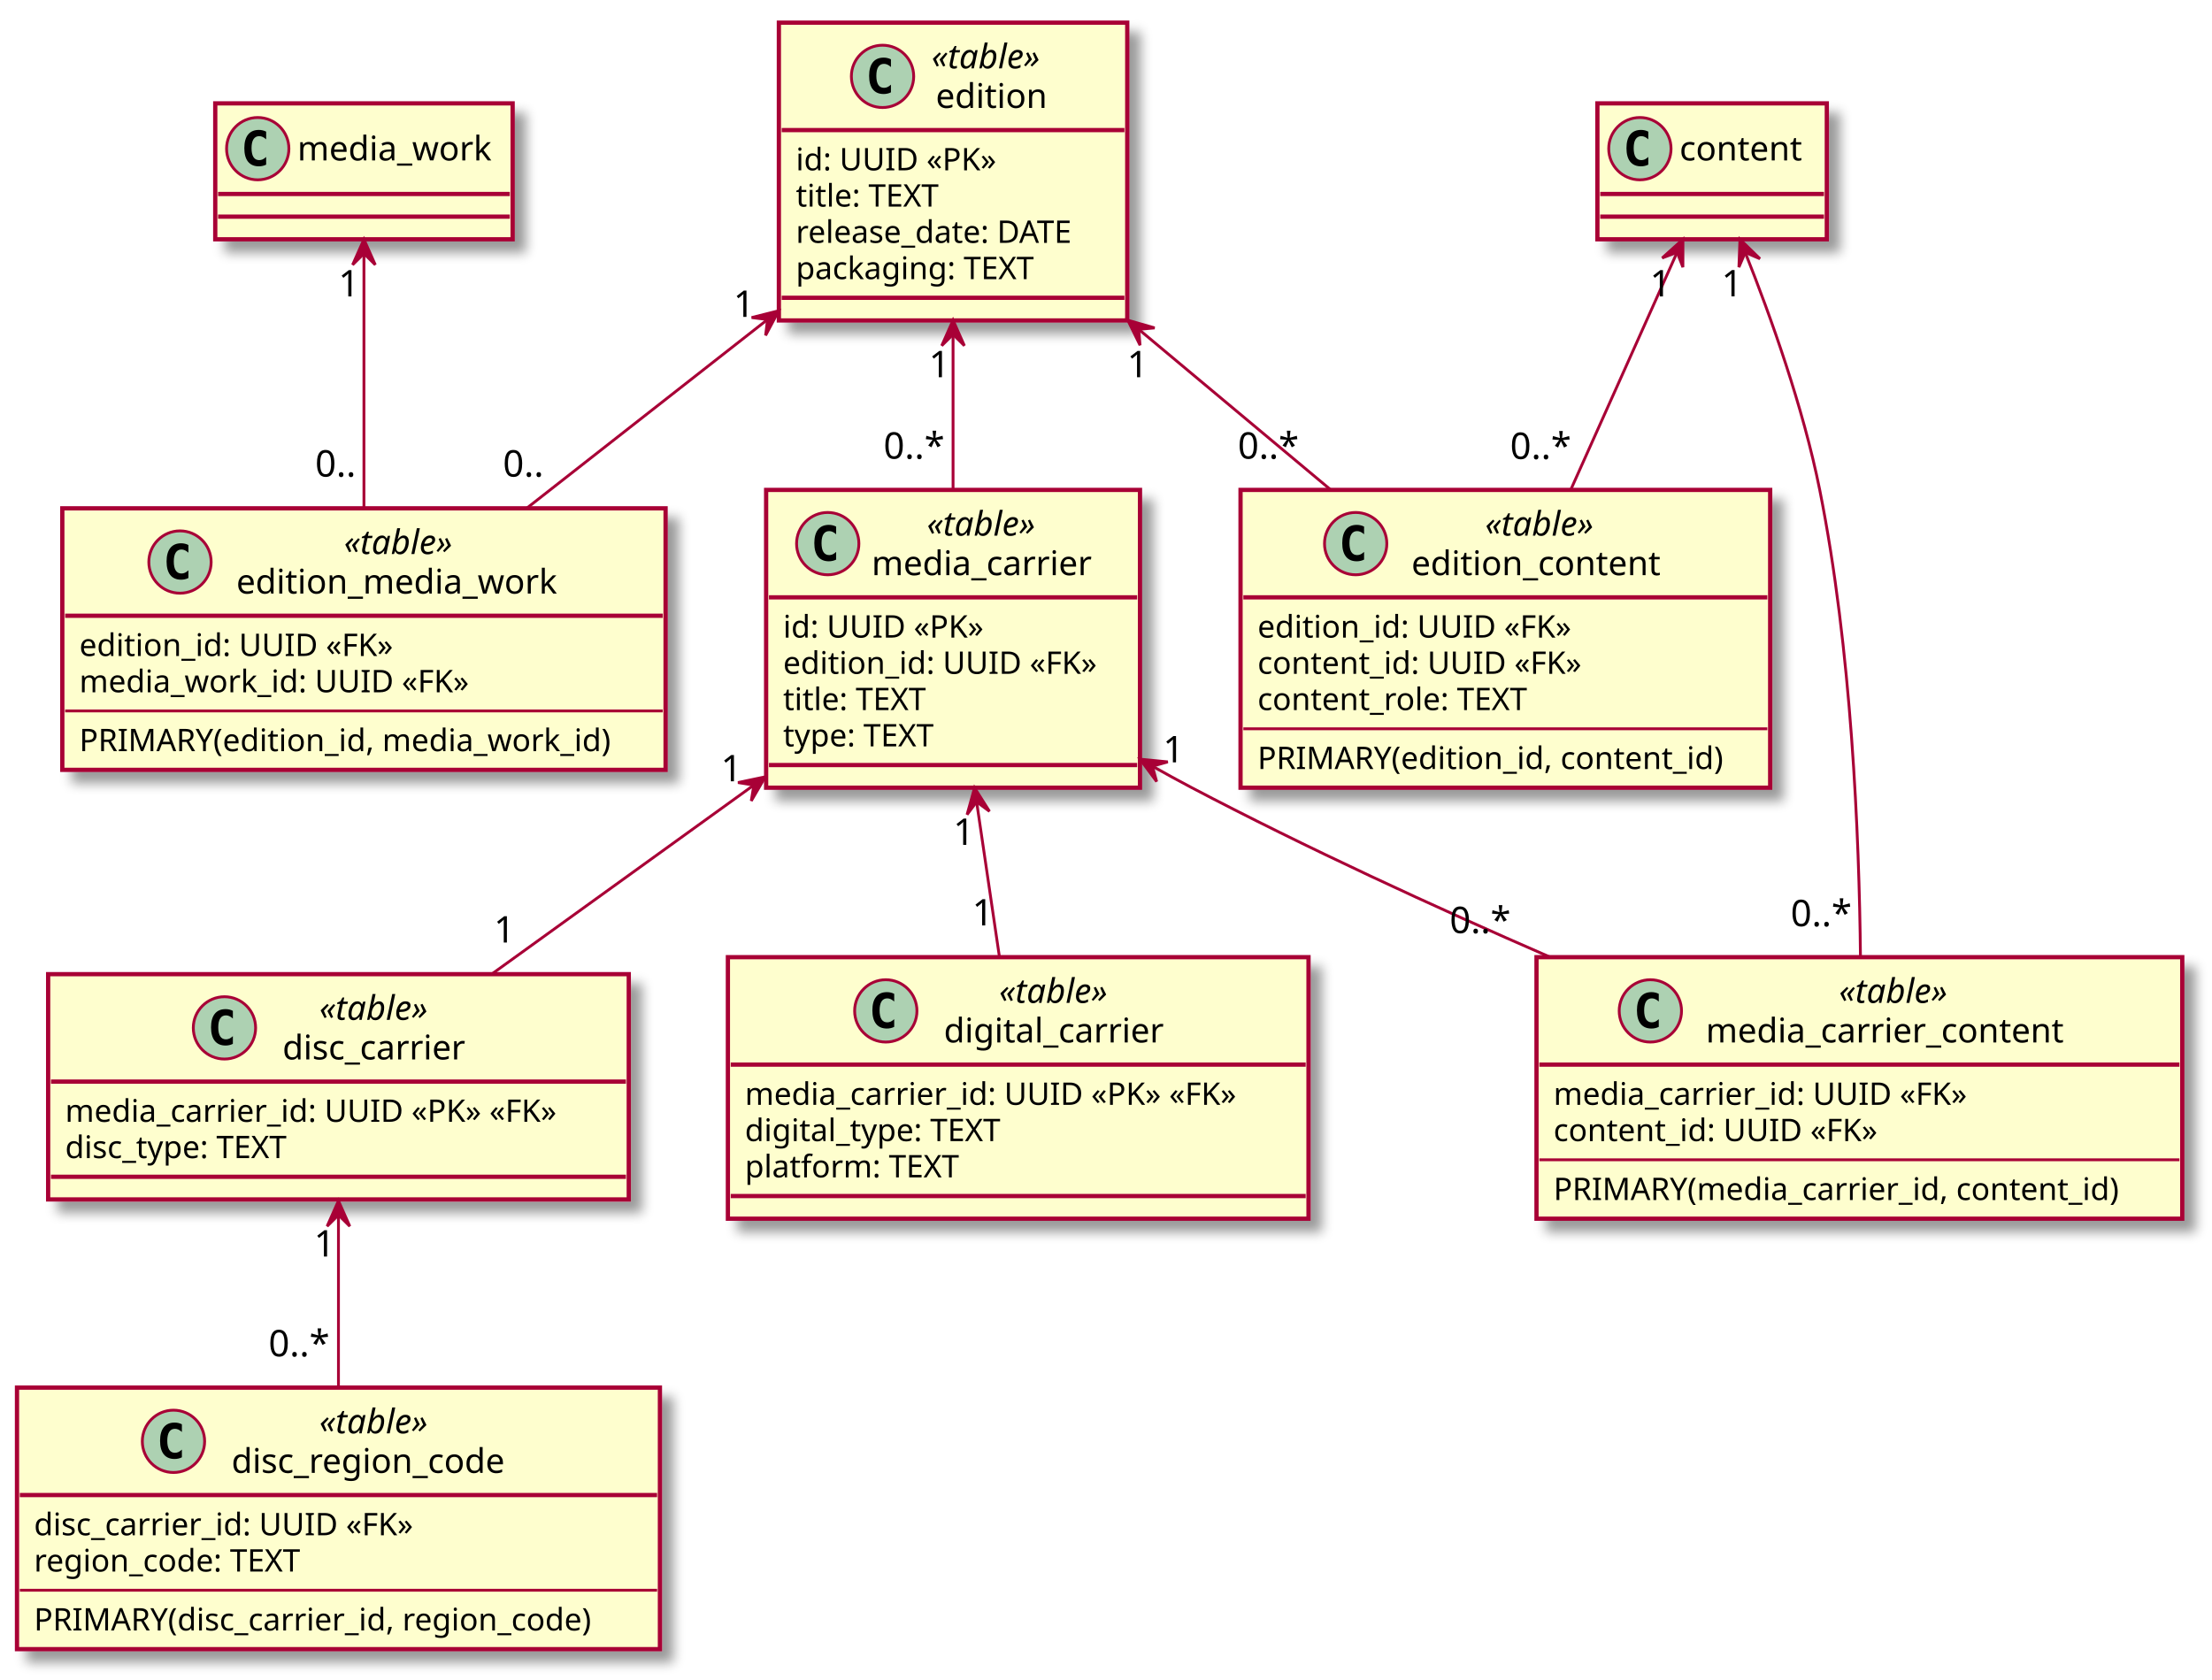
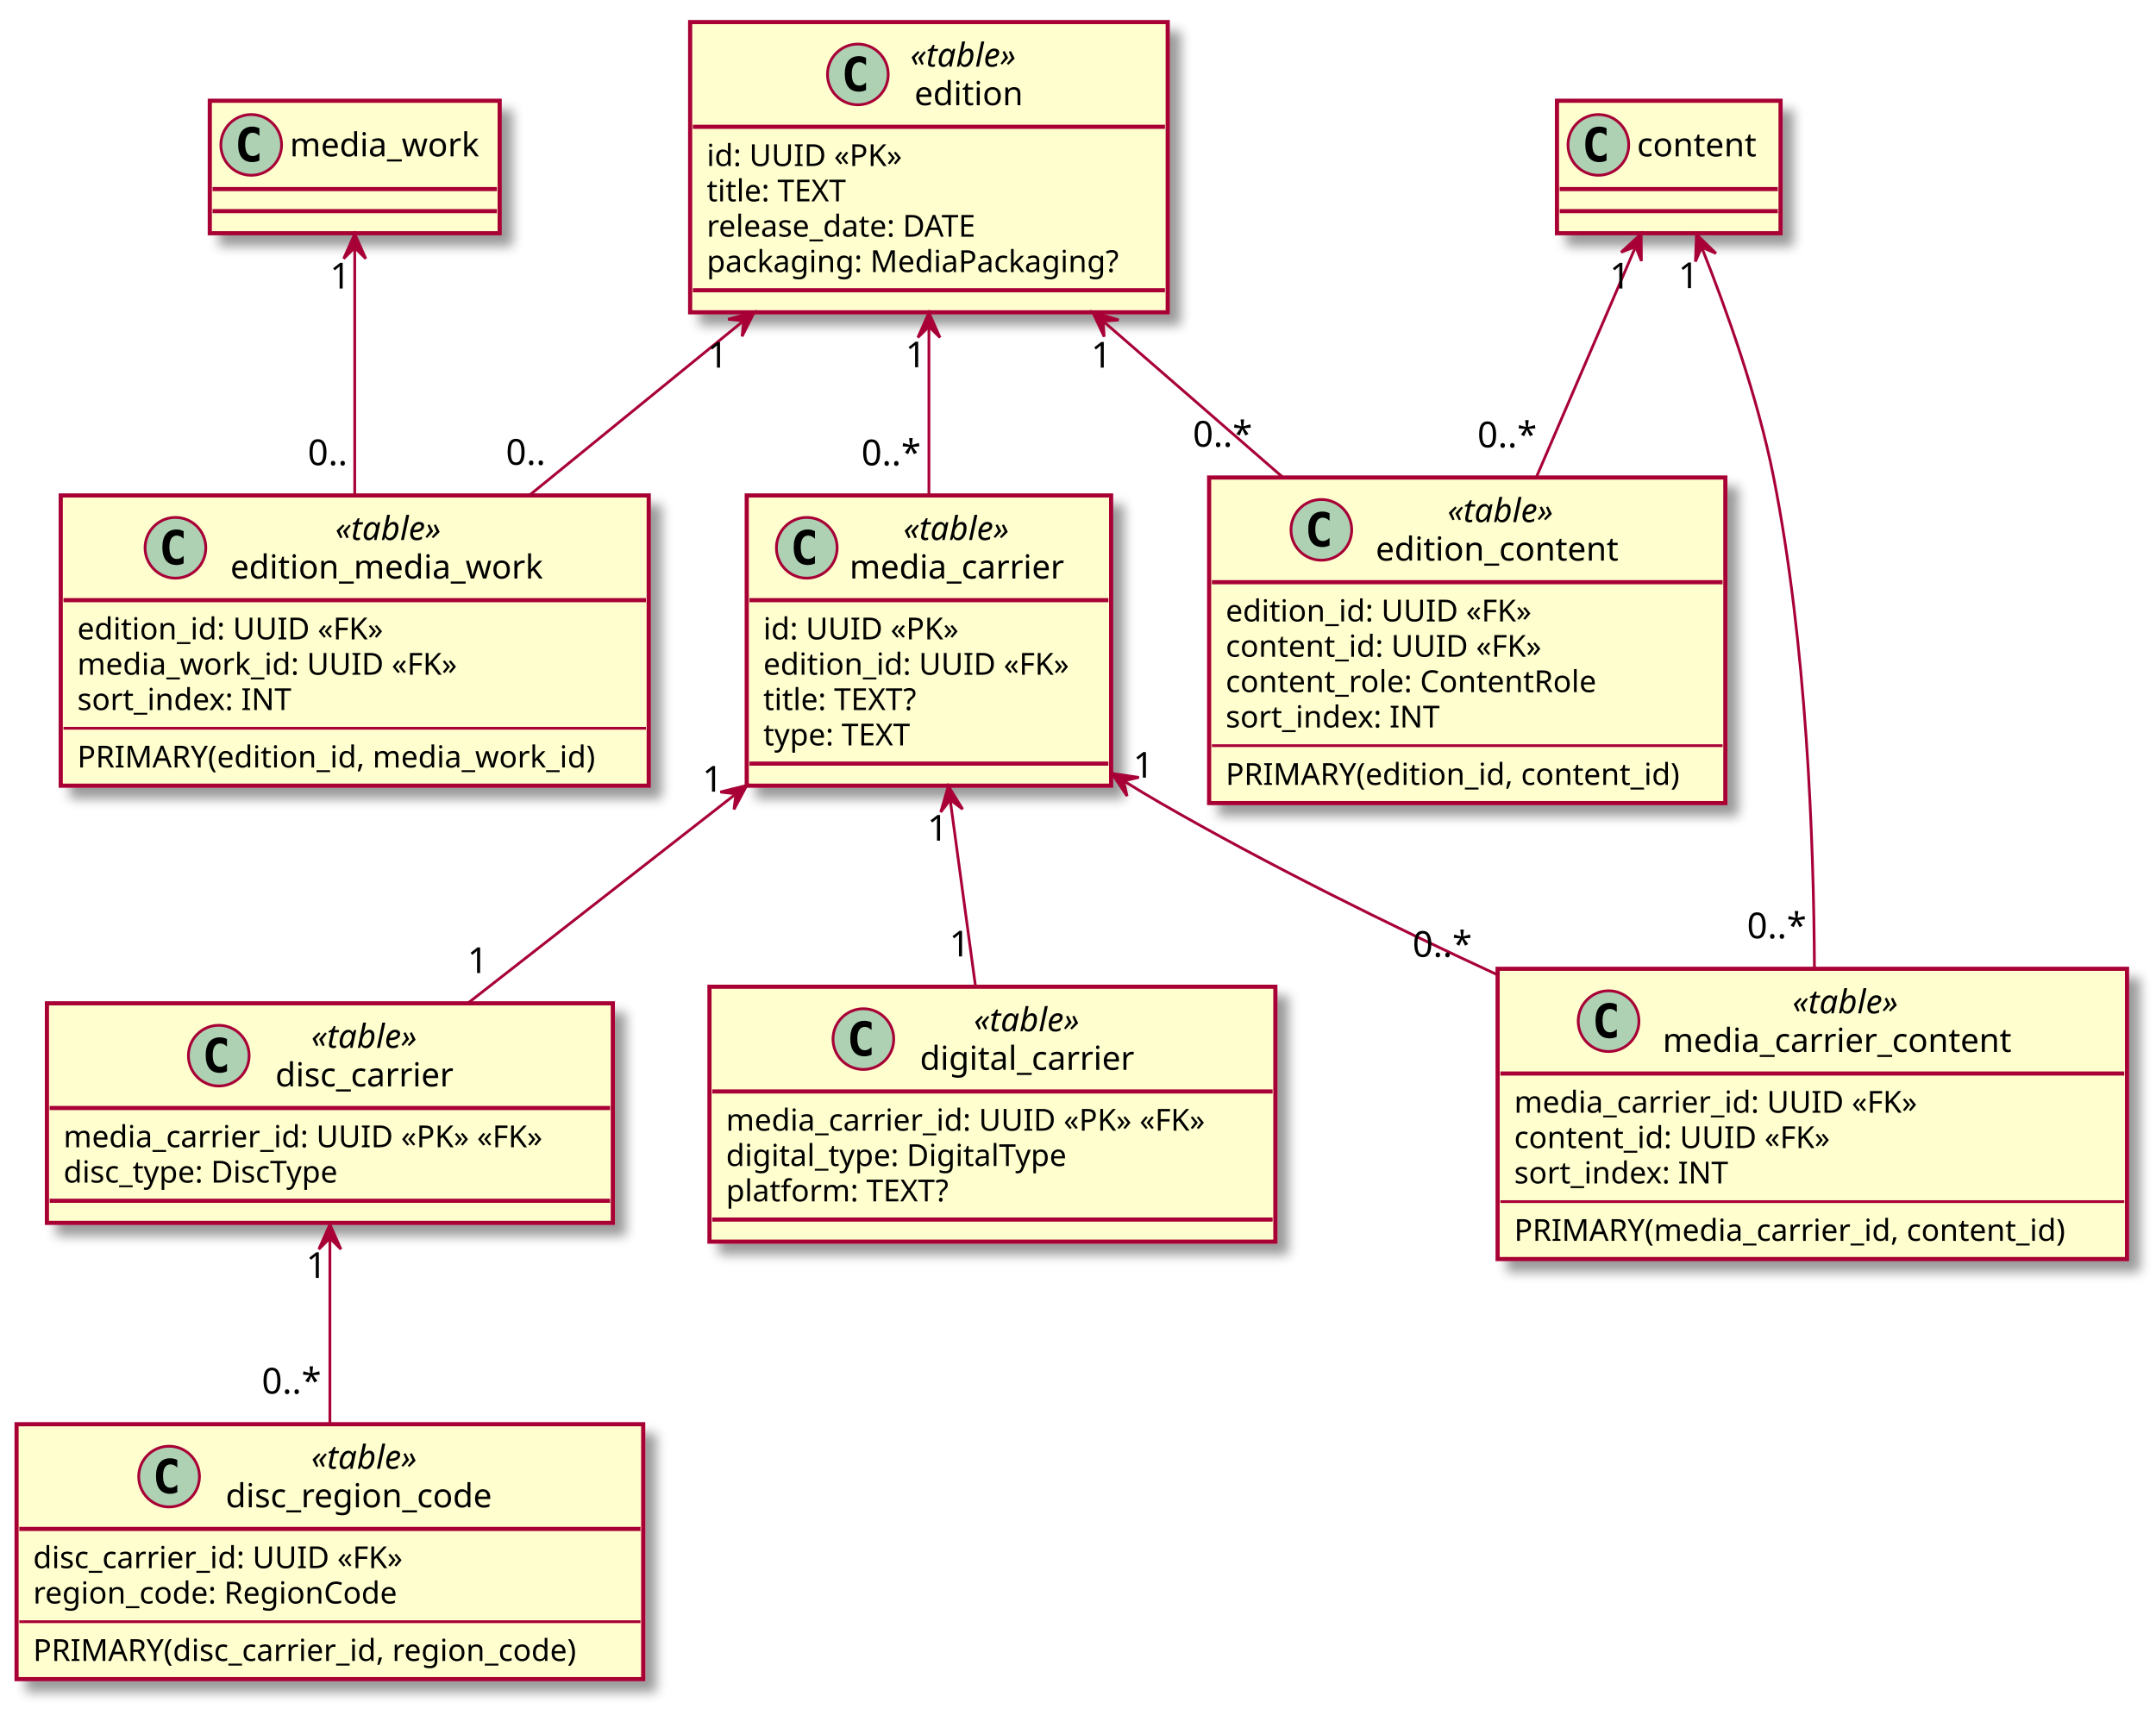
- <svg xmlns="http://www.w3.org/2000/svg" contentScriptType="application/ecmascript" contentStyleType="text/css" height="593px" preserveAspectRatio="none" style="width:781px;height:593px;" version="1.1" viewBox="0 0 781 593" width="781px" zoomAndPan="magnify">
+ <svg xmlns="http://www.w3.org/2000/svg" contentScriptType="application/ecmascript" contentStyleType="text/css" height="619px" preserveAspectRatio="none" style="width:781px;height:619px;" version="1.1" viewBox="0 0 781 619" width="781px" zoomAndPan="magnify">
  <defs>
-     <filter height="300%" id="fx2u4dp7x3v7" width="300%" x="-1" y="-1">
+     <filter height="300%" id="f41abtnm2qsw8" width="300%" x="-1" y="-1">
      <feGaussianBlur result="blurOut" stdDeviation="2.0" />
      <feColorMatrix in="blurOut" result="blurOut2" type="matrix" values="0 0 0 0 0 0 0 0 0 0 0 0 0 0 0 0 0 0 .4 0" />
      <feOffset dx="4.0" dy="4.0" in="blurOut2" result="blurOut3" />
      <feBlend in="SourceGraphic" in2="blurOut3" mode="normal" />
    </filter>
  </defs>
  <g>
-     <rect fill="#FEFECE" filter="url(#fx2u4dp7x3v7)" height="105.156" id="edition" style="stroke: #A80036; stroke-width: 1.5;" width="123" x="275" y="8" />
-     <ellipse cx="311.6" cy="26.969" fill="#ADD1B2" rx="11" ry="11" style="stroke: #A80036; stroke-width: 1.0;" />
-     <path d="M314.569,32.609 Q313.991,32.906 313.35,33.047 Q312.709,33.203 312.006,33.203 Q309.506,33.203 308.178,31.562 Q306.866,29.906 306.866,26.781 Q306.866,23.656 308.178,22 Q309.506,20.344 312.006,20.344 Q312.709,20.344 313.35,20.5 Q314.006,20.656 314.569,20.953 L314.569,23.672 Q313.944,23.094 313.35,22.828 Q312.756,22.547 312.131,22.547 Q310.788,22.547 310.1,23.625 Q309.413,24.688 309.413,26.781 Q309.413,28.875 310.1,29.953 Q310.788,31.016 312.131,31.016 Q312.756,31.016 313.35,30.75 Q313.944,30.469 314.569,29.891 L314.569,32.609 Z " />
-     <text fill="#000000" font-family="sans-serif" font-size="12" font-style="italic" lengthAdjust="spacingAndGlyphs" textLength="46" x="328.9" y="24.139">«table»</text>
-     <text fill="#000000" font-family="sans-serif" font-size="12" lengthAdjust="spacingAndGlyphs" textLength="43" x="330.4" y="38.107">edition</text>
-     <line style="stroke: #A80036; stroke-width: 1.5;" x1="276" x2="397" y1="45.938" y2="45.938" />
-     <text fill="#000000" font-family="sans-serif" font-size="11" lengthAdjust="spacingAndGlyphs" textLength="77" x="281" y="60.148">id: UUID «PK»</text>
-     <text fill="#000000" font-family="sans-serif" font-size="11" lengthAdjust="spacingAndGlyphs" textLength="57" x="281" y="72.953">title: TEXT</text>
-     <text fill="#000000" font-family="sans-serif" font-size="11" lengthAdjust="spacingAndGlyphs" textLength="111" x="281" y="85.757">release_date: DATE</text>
-     <text fill="#000000" font-family="sans-serif" font-size="11" lengthAdjust="spacingAndGlyphs" textLength="93" x="281" y="98.562">packaging: TEXT</text>
-     <line style="stroke: #A80036; stroke-width: 1.5;" x1="276" x2="397" y1="105.156" y2="105.156" />
-     <rect fill="#FEFECE" filter="url(#fx2u4dp7x3v7)" height="92.352" id="edition_media_work" style="stroke: #A80036; stroke-width: 1.5;" width="213" x="22" y="179.5" />
+     <rect fill="#FEFECE" filter="url(#f41abtnm2qsw8)" height="105.156" id="edition" style="stroke: #A80036; stroke-width: 1.5;" width="173" x="250" y="8" />
+     <ellipse cx="310.75" cy="26.969" fill="#ADD1B2" rx="11" ry="11" style="stroke: #A80036; stroke-width: 1.0;" />
+     <path d="M313.719,32.609 Q313.141,32.906 312.5,33.047 Q311.859,33.203 311.156,33.203 Q308.656,33.203 307.328,31.562 Q306.016,29.906 306.016,26.781 Q306.016,23.656 307.328,22 Q308.656,20.344 311.156,20.344 Q311.859,20.344 312.5,20.5 Q313.156,20.656 313.719,20.953 L313.719,23.672 Q313.094,23.094 312.5,22.828 Q311.906,22.547 311.281,22.547 Q309.938,22.547 309.25,23.625 Q308.562,24.688 308.562,26.781 Q308.562,28.875 309.25,29.953 Q309.938,31.016 311.281,31.016 Q311.906,31.016 312.5,30.75 Q313.094,30.469 313.719,29.891 L313.719,32.609 Z " />
+     <text fill="#000000" font-family="sans-serif" font-size="12" font-style="italic" lengthAdjust="spacingAndGlyphs" textLength="46" x="329.75" y="24.139">«table»</text>
+     <text fill="#000000" font-family="sans-serif" font-size="12" lengthAdjust="spacingAndGlyphs" textLength="43" x="331.25" y="38.107">edition</text>
+     <line style="stroke: #A80036; stroke-width: 1.5;" x1="251" x2="422" y1="45.938" y2="45.938" />
+     <text fill="#000000" font-family="sans-serif" font-size="11" lengthAdjust="spacingAndGlyphs" textLength="77" x="256" y="60.148">id: UUID «PK»</text>
+     <text fill="#000000" font-family="sans-serif" font-size="11" lengthAdjust="spacingAndGlyphs" textLength="57" x="256" y="72.953">title: TEXT</text>
+     <text fill="#000000" font-family="sans-serif" font-size="11" lengthAdjust="spacingAndGlyphs" textLength="111" x="256" y="85.757">release_date: DATE</text>
+     <text fill="#000000" font-family="sans-serif" font-size="11" lengthAdjust="spacingAndGlyphs" textLength="161" x="256" y="98.562">packaging: MediaPackaging?</text>
+     <line style="stroke: #A80036; stroke-width: 1.5;" x1="251" x2="422" y1="105.156" y2="105.156" />
+     <rect fill="#FEFECE" filter="url(#f41abtnm2qsw8)" height="105.156" id="edition_media_work" style="stroke: #A80036; stroke-width: 1.5;" width="213" x="22" y="179.5" />
    <ellipse cx="63.55" cy="198.469" fill="#ADD1B2" rx="11" ry="11" style="stroke: #A80036; stroke-width: 1.0;" />
    <path d="M66.519,204.109 Q65.941,204.406 65.3,204.547 Q64.659,204.703 63.956,204.703 Q61.456,204.703 60.128,203.062 Q58.816,201.406 58.816,198.281 Q58.816,195.156 60.128,193.5 Q61.456,191.844 63.956,191.844 Q64.659,191.844 65.3,192 Q65.956,192.156 66.519,192.453 L66.519,195.172 Q65.894,194.594 65.3,194.328 Q64.706,194.047 64.081,194.047 Q62.737,194.047 62.05,195.125 Q61.362,196.188 61.362,198.281 Q61.362,200.375 62.05,201.453 Q62.737,202.516 64.081,202.516 Q64.706,202.516 65.3,202.25 Q65.894,201.969 66.519,201.391 L66.519,204.109 Z " />
    <text fill="#000000" font-family="sans-serif" font-size="12" font-style="italic" lengthAdjust="spacingAndGlyphs" textLength="46" x="121.45" y="195.639">«table»</text>
    <text fill="#000000" font-family="sans-serif" font-size="12" lengthAdjust="spacingAndGlyphs" textLength="122" x="83.45" y="209.607">edition_media_work</text>
    <line style="stroke: #A80036; stroke-width: 1.5;" x1="23" x2="234" y1="217.438" y2="217.438" />
    <text fill="#000000" font-family="sans-serif" font-size="11" lengthAdjust="spacingAndGlyphs" textLength="120" x="28" y="231.648">edition_id: UUID «FK»</text>
    <text fill="#000000" font-family="sans-serif" font-size="11" lengthAdjust="spacingAndGlyphs" textLength="150" x="28" y="244.453">media_work_id: UUID «FK»</text>
-     <line style="stroke: #A80036; stroke-width: 1.0;" x1="23" x2="234" y1="251.047" y2="251.047" />
-     <text fill="#000000" font-family="sans-serif" font-size="11" lengthAdjust="spacingAndGlyphs" textLength="201" x="28" y="265.257">PRIMARY(edition_id, media_work_id)</text>
-     <rect fill="#FEFECE" filter="url(#fx2u4dp7x3v7)" height="105.156" id="edition_content" style="stroke: #A80036; stroke-width: 1.5;" width="187" x="438" y="173" />
+     <text fill="#000000" font-family="sans-serif" font-size="11" lengthAdjust="spacingAndGlyphs" textLength="85" x="28" y="257.257">sort_index: INT</text>
+     <line style="stroke: #A80036; stroke-width: 1.0;" x1="23" x2="234" y1="263.852" y2="263.852" />
+     <text fill="#000000" font-family="sans-serif" font-size="11" lengthAdjust="spacingAndGlyphs" textLength="201" x="28" y="278.062">PRIMARY(edition_id, media_work_id)</text>
+     <rect fill="#FEFECE" filter="url(#f41abtnm2qsw8)" height="117.961" id="edition_content" style="stroke: #A80036; stroke-width: 1.5;" width="187" x="438" y="173" />
    <ellipse cx="478.65" cy="191.969" fill="#ADD1B2" rx="11" ry="11" style="stroke: #A80036; stroke-width: 1.0;" />
    <path d="M481.619,197.609 Q481.041,197.906 480.4,198.047 Q479.759,198.203 479.056,198.203 Q476.556,198.203 475.228,196.562 Q473.916,194.906 473.916,191.781 Q473.916,188.656 475.228,187 Q476.556,185.344 479.056,185.344 Q479.759,185.344 480.4,185.5 Q481.056,185.656 481.619,185.953 L481.619,188.672 Q480.994,188.094 480.4,187.828 Q479.806,187.547 479.181,187.547 Q477.837,187.547 477.15,188.625 Q476.462,189.688 476.462,191.781 Q476.462,193.875 477.15,194.953 Q477.837,196.016 479.181,196.016 Q479.806,196.016 480.4,195.75 Q480.994,195.469 481.619,194.891 L481.619,197.609 Z " />
    <text fill="#000000" font-family="sans-serif" font-size="12" font-style="italic" lengthAdjust="spacingAndGlyphs" textLength="46" x="524.35" y="189.139">«table»</text>
    <text fill="#000000" font-family="sans-serif" font-size="12" lengthAdjust="spacingAndGlyphs" textLength="98" x="498.35" y="203.107">edition_content</text>
    <line style="stroke: #A80036; stroke-width: 1.5;" x1="439" x2="624" y1="210.938" y2="210.938" />
    <text fill="#000000" font-family="sans-serif" font-size="11" lengthAdjust="spacingAndGlyphs" textLength="120" x="444" y="225.148">edition_id: UUID «FK»</text>
    <text fill="#000000" font-family="sans-serif" font-size="11" lengthAdjust="spacingAndGlyphs" textLength="124" x="444" y="237.953">content_id: UUID «FK»</text>
-     <text fill="#000000" font-family="sans-serif" font-size="11" lengthAdjust="spacingAndGlyphs" textLength="106" x="444" y="250.757">content_role: TEXT</text>
-     <line style="stroke: #A80036; stroke-width: 1.0;" x1="439" x2="624" y1="257.352" y2="257.352" />
-     <text fill="#000000" font-family="sans-serif" font-size="11" lengthAdjust="spacingAndGlyphs" textLength="175" x="444" y="271.562">PRIMARY(edition_id, content_id)</text>
-     <rect fill="#FEFECE" filter="url(#fx2u4dp7x3v7)" height="105.156" id="media_carrier" style="stroke: #A80036; stroke-width: 1.5;" width="132" x="270.5" y="173" />
-     <ellipse cx="292.25" cy="191.969" fill="#ADD1B2" rx="11" ry="11" style="stroke: #A80036; stroke-width: 1.0;" />
-     <path d="M295.219,197.609 Q294.641,197.906 294,198.047 Q293.359,198.203 292.656,198.203 Q290.156,198.203 288.828,196.562 Q287.516,194.906 287.516,191.781 Q287.516,188.656 288.828,187 Q290.156,185.344 292.656,185.344 Q293.359,185.344 294,185.5 Q294.656,185.656 295.219,185.953 L295.219,188.672 Q294.594,188.094 294,187.828 Q293.406,187.547 292.781,187.547 Q291.438,187.547 290.75,188.625 Q290.062,189.688 290.062,191.781 Q290.062,193.875 290.75,194.953 Q291.438,196.016 292.781,196.016 Q293.406,196.016 294,195.75 Q294.594,195.469 295.219,194.891 L295.219,197.609 Z " />
-     <text fill="#000000" font-family="sans-serif" font-size="12" font-style="italic" lengthAdjust="spacingAndGlyphs" textLength="46" x="327.25" y="189.139">«table»</text>
-     <text fill="#000000" font-family="sans-serif" font-size="12" lengthAdjust="spacingAndGlyphs" textLength="85" x="307.75" y="203.107">media_carrier</text>
-     <line style="stroke: #A80036; stroke-width: 1.5;" x1="271.5" x2="401.5" y1="210.938" y2="210.938" />
-     <text fill="#000000" font-family="sans-serif" font-size="11" lengthAdjust="spacingAndGlyphs" textLength="77" x="276.5" y="225.148">id: UUID «PK»</text>
-     <text fill="#000000" font-family="sans-serif" font-size="11" lengthAdjust="spacingAndGlyphs" textLength="120" x="276.5" y="237.953">edition_id: UUID «FK»</text>
-     <text fill="#000000" font-family="sans-serif" font-size="11" lengthAdjust="spacingAndGlyphs" textLength="57" x="276.5" y="250.757">title: TEXT</text>
-     <text fill="#000000" font-family="sans-serif" font-size="11" lengthAdjust="spacingAndGlyphs" textLength="60" x="276.5" y="263.562">type: TEXT</text>
-     <line style="stroke: #A80036; stroke-width: 1.5;" x1="271.5" x2="401.5" y1="270.156" y2="270.156" />
-     <rect fill="#FEFECE" filter="url(#fx2u4dp7x3v7)" height="79.547" id="disc_carrier" style="stroke: #A80036; stroke-width: 1.5;" width="205" x="17" y="344" />
-     <ellipse cx="79.25" cy="362.969" fill="#ADD1B2" rx="11" ry="11" style="stroke: #A80036; stroke-width: 1.0;" />
-     <path d="M82.219,368.609 Q81.641,368.906 81,369.047 Q80.359,369.203 79.656,369.203 Q77.156,369.203 75.828,367.562 Q74.516,365.906 74.516,362.781 Q74.516,359.656 75.828,358 Q77.156,356.344 79.656,356.344 Q80.359,356.344 81,356.5 Q81.656,356.656 82.219,356.953 L82.219,359.672 Q81.594,359.094 81,358.828 Q80.406,358.547 79.781,358.547 Q78.438,358.547 77.75,359.625 Q77.062,360.688 77.062,362.781 Q77.062,364.875 77.75,365.953 Q78.438,367.016 79.781,367.016 Q80.406,367.016 81,366.75 Q81.594,366.469 82.219,365.891 L82.219,368.609 Z " />
-     <text fill="#000000" font-family="sans-serif" font-size="12" font-style="italic" lengthAdjust="spacingAndGlyphs" textLength="46" x="112.75" y="360.139">«table»</text>
-     <text fill="#000000" font-family="sans-serif" font-size="12" lengthAdjust="spacingAndGlyphs" textLength="72" x="99.75" y="374.107">disc_carrier</text>
-     <line style="stroke: #A80036; stroke-width: 1.5;" x1="18" x2="221" y1="381.938" y2="381.938" />
-     <text fill="#000000" font-family="sans-serif" font-size="11" lengthAdjust="spacingAndGlyphs" textLength="193" x="23" y="396.148">media_carrier_id: UUID «PK» «FK»</text>
-     <text fill="#000000" font-family="sans-serif" font-size="11" lengthAdjust="spacingAndGlyphs" textLength="89" x="23" y="408.953">disc_type: TEXT</text>
-     <line style="stroke: #A80036; stroke-width: 1.5;" x1="18" x2="221" y1="415.547" y2="415.547" />
-     <rect fill="#FEFECE" filter="url(#fx2u4dp7x3v7)" height="92.352" id="disc_region_code" style="stroke: #A80036; stroke-width: 1.5;" width="227" x="6" y="490" />
-     <ellipse cx="61.25" cy="508.969" fill="#ADD1B2" rx="11" ry="11" style="stroke: #A80036; stroke-width: 1.0;" />
-     <path d="M64.219,514.609 Q63.641,514.906 63,515.047 Q62.359,515.203 61.656,515.203 Q59.156,515.203 57.828,513.562 Q56.516,511.906 56.516,508.781 Q56.516,505.656 57.828,504 Q59.156,502.344 61.656,502.344 Q62.359,502.344 63,502.5 Q63.656,502.656 64.219,502.953 L64.219,505.672 Q63.594,505.094 63,504.828 Q62.406,504.547 61.781,504.547 Q60.438,504.547 59.75,505.625 Q59.062,506.688 59.062,508.781 Q59.062,510.875 59.75,511.953 Q60.438,513.016 61.781,513.016 Q62.406,513.016 63,512.75 Q63.594,512.469 64.219,511.891 L64.219,514.609 Z " />
-     <text fill="#000000" font-family="sans-serif" font-size="12" font-style="italic" lengthAdjust="spacingAndGlyphs" textLength="46" x="112.75" y="506.139">«table»</text>
-     <text fill="#000000" font-family="sans-serif" font-size="12" lengthAdjust="spacingAndGlyphs" textLength="108" x="81.75" y="520.107">disc_region_code</text>
-     <line style="stroke: #A80036; stroke-width: 1.5;" x1="7" x2="232" y1="527.938" y2="527.938" />
-     <text fill="#000000" font-family="sans-serif" font-size="11" lengthAdjust="spacingAndGlyphs" textLength="149" x="12" y="542.148">disc_carrier_id: UUID «FK»</text>
-     <text fill="#000000" font-family="sans-serif" font-size="11" lengthAdjust="spacingAndGlyphs" textLength="105" x="12" y="554.953">region_code: TEXT</text>
-     <line style="stroke: #A80036; stroke-width: 1.0;" x1="7" x2="232" y1="561.547" y2="561.547" />
-     <text fill="#000000" font-family="sans-serif" font-size="11" lengthAdjust="spacingAndGlyphs" textLength="215" x="12" y="575.757">PRIMARY(disc_carrier_id, region_code)</text>
-     <rect fill="#FEFECE" filter="url(#fx2u4dp7x3v7)" height="92.352" id="digital_carrier" style="stroke: #A80036; stroke-width: 1.5;" width="205" x="257" y="338" />
-     <ellipse cx="312.75" cy="356.969" fill="#ADD1B2" rx="11" ry="11" style="stroke: #A80036; stroke-width: 1.0;" />
-     <path d="M315.719,362.609 Q315.141,362.906 314.5,363.047 Q313.859,363.203 313.156,363.203 Q310.656,363.203 309.328,361.562 Q308.016,359.906 308.016,356.781 Q308.016,353.656 309.328,352 Q310.656,350.344 313.156,350.344 Q313.859,350.344 314.5,350.5 Q315.156,350.656 315.719,350.953 L315.719,353.672 Q315.094,353.094 314.5,352.828 Q313.906,352.547 313.281,352.547 Q311.938,352.547 311.25,353.625 Q310.562,354.688 310.562,356.781 Q310.562,358.875 311.25,359.953 Q311.938,361.016 313.281,361.016 Q313.906,361.016 314.5,360.75 Q315.094,360.469 315.719,359.891 L315.719,362.609 Z " />
-     <text fill="#000000" font-family="sans-serif" font-size="12" font-style="italic" lengthAdjust="spacingAndGlyphs" textLength="46" x="352.75" y="354.139">«table»</text>
-     <text fill="#000000" font-family="sans-serif" font-size="12" lengthAdjust="spacingAndGlyphs" textLength="85" x="333.25" y="368.107">digital_carrier</text>
-     <line style="stroke: #A80036; stroke-width: 1.5;" x1="258" x2="461" y1="375.938" y2="375.938" />
-     <text fill="#000000" font-family="sans-serif" font-size="11" lengthAdjust="spacingAndGlyphs" textLength="193" x="263" y="390.148">media_carrier_id: UUID «PK» «FK»</text>
-     <text fill="#000000" font-family="sans-serif" font-size="11" lengthAdjust="spacingAndGlyphs" textLength="100" x="263" y="402.953">digital_type: TEXT</text>
-     <text fill="#000000" font-family="sans-serif" font-size="11" lengthAdjust="spacingAndGlyphs" textLength="84" x="263" y="415.757">platform: TEXT</text>
-     <line style="stroke: #A80036; stroke-width: 1.5;" x1="258" x2="461" y1="422.352" y2="422.352" />
-     <rect fill="#FEFECE" filter="url(#fx2u4dp7x3v7)" height="92.352" id="media_carrier_content" style="stroke: #A80036; stroke-width: 1.5;" width="228" x="542.5" y="338" />
-     <ellipse cx="582.7" cy="356.969" fill="#ADD1B2" rx="11" ry="11" style="stroke: #A80036; stroke-width: 1.0;" />
-     <path d="M585.669,362.609 Q585.091,362.906 584.45,363.047 Q583.809,363.203 583.106,363.203 Q580.606,363.203 579.278,361.562 Q577.966,359.906 577.966,356.781 Q577.966,353.656 579.278,352 Q580.606,350.344 583.106,350.344 Q583.809,350.344 584.45,350.5 Q585.106,350.656 585.669,350.953 L585.669,353.672 Q585.044,353.094 584.45,352.828 Q583.856,352.547 583.231,352.547 Q581.888,352.547 581.2,353.625 Q580.513,354.688 580.513,356.781 Q580.513,358.875 581.2,359.953 Q581.888,361.016 583.231,361.016 Q583.856,361.016 584.45,360.75 Q585.044,360.469 585.669,359.891 L585.669,362.609 Z " />
-     <text fill="#000000" font-family="sans-serif" font-size="12" font-style="italic" lengthAdjust="spacingAndGlyphs" textLength="46" x="649.3" y="354.139">«table»</text>
-     <text fill="#000000" font-family="sans-serif" font-size="12" lengthAdjust="spacingAndGlyphs" textLength="140" x="602.3" y="368.107">media_carrier_content</text>
-     <line style="stroke: #A80036; stroke-width: 1.5;" x1="543.5" x2="769.5" y1="375.938" y2="375.938" />
-     <text fill="#000000" font-family="sans-serif" font-size="11" lengthAdjust="spacingAndGlyphs" textLength="161" x="548.5" y="390.148">media_carrier_id: UUID «FK»</text>
-     <text fill="#000000" font-family="sans-serif" font-size="11" lengthAdjust="spacingAndGlyphs" textLength="124" x="548.5" y="402.953">content_id: UUID «FK»</text>
-     <line style="stroke: #A80036; stroke-width: 1.0;" x1="543.5" x2="769.5" y1="409.547" y2="409.547" />
-     <text fill="#000000" font-family="sans-serif" font-size="11" lengthAdjust="spacingAndGlyphs" textLength="216" x="548.5" y="423.757">PRIMARY(media_carrier_id, content_id)</text>
-     <rect fill="#FEFECE" filter="url(#fx2u4dp7x3v7)" height="48" id="media_work" style="stroke: #A80036; stroke-width: 1.5;" width="105" x="76" y="36.5" />
+     <text fill="#000000" font-family="sans-serif" font-size="11" lengthAdjust="spacingAndGlyphs" textLength="146" x="444" y="250.757">content_role: ContentRole</text>
+     <text fill="#000000" font-family="sans-serif" font-size="11" lengthAdjust="spacingAndGlyphs" textLength="85" x="444" y="263.562">sort_index: INT</text>
+     <line style="stroke: #A80036; stroke-width: 1.0;" x1="439" x2="624" y1="270.156" y2="270.156" />
+     <text fill="#000000" font-family="sans-serif" font-size="11" lengthAdjust="spacingAndGlyphs" textLength="175" x="444" y="284.367">PRIMARY(edition_id, content_id)</text>
+     <rect fill="#FEFECE" filter="url(#f41abtnm2qsw8)" height="105.156" id="media_carrier" style="stroke: #A80036; stroke-width: 1.5;" width="132" x="270.5" y="179.5" />
+     <ellipse cx="292.25" cy="198.469" fill="#ADD1B2" rx="11" ry="11" style="stroke: #A80036; stroke-width: 1.0;" />
+     <path d="M295.219,204.109 Q294.641,204.406 294,204.547 Q293.359,204.703 292.656,204.703 Q290.156,204.703 288.828,203.062 Q287.516,201.406 287.516,198.281 Q287.516,195.156 288.828,193.5 Q290.156,191.844 292.656,191.844 Q293.359,191.844 294,192 Q294.656,192.156 295.219,192.453 L295.219,195.172 Q294.594,194.594 294,194.328 Q293.406,194.047 292.781,194.047 Q291.438,194.047 290.75,195.125 Q290.062,196.188 290.062,198.281 Q290.062,200.375 290.75,201.453 Q291.438,202.516 292.781,202.516 Q293.406,202.516 294,202.25 Q294.594,201.969 295.219,201.391 L295.219,204.109 Z " />
+     <text fill="#000000" font-family="sans-serif" font-size="12" font-style="italic" lengthAdjust="spacingAndGlyphs" textLength="46" x="327.25" y="195.639">«table»</text>
+     <text fill="#000000" font-family="sans-serif" font-size="12" lengthAdjust="spacingAndGlyphs" textLength="85" x="307.75" y="209.607">media_carrier</text>
+     <line style="stroke: #A80036; stroke-width: 1.5;" x1="271.5" x2="401.5" y1="217.438" y2="217.438" />
+     <text fill="#000000" font-family="sans-serif" font-size="11" lengthAdjust="spacingAndGlyphs" textLength="77" x="276.5" y="231.648">id: UUID «PK»</text>
+     <text fill="#000000" font-family="sans-serif" font-size="11" lengthAdjust="spacingAndGlyphs" textLength="120" x="276.5" y="244.453">edition_id: UUID «FK»</text>
+     <text fill="#000000" font-family="sans-serif" font-size="11" lengthAdjust="spacingAndGlyphs" textLength="63" x="276.5" y="257.257">title: TEXT?</text>
+     <text fill="#000000" font-family="sans-serif" font-size="11" lengthAdjust="spacingAndGlyphs" textLength="60" x="276.5" y="270.062">type: TEXT</text>
+     <line style="stroke: #A80036; stroke-width: 1.5;" x1="271.5" x2="401.5" y1="276.656" y2="276.656" />
+     <rect fill="#FEFECE" filter="url(#f41abtnm2qsw8)" height="79.547" id="disc_carrier" style="stroke: #A80036; stroke-width: 1.5;" width="205" x="17" y="363.5" />
+     <ellipse cx="79.25" cy="382.469" fill="#ADD1B2" rx="11" ry="11" style="stroke: #A80036; stroke-width: 1.0;" />
+     <path d="M82.219,388.109 Q81.641,388.406 81,388.547 Q80.359,388.703 79.656,388.703 Q77.156,388.703 75.828,387.062 Q74.516,385.406 74.516,382.281 Q74.516,379.156 75.828,377.5 Q77.156,375.844 79.656,375.844 Q80.359,375.844 81,376 Q81.656,376.156 82.219,376.453 L82.219,379.172 Q81.594,378.594 81,378.328 Q80.406,378.047 79.781,378.047 Q78.438,378.047 77.75,379.125 Q77.062,380.188 77.062,382.281 Q77.062,384.375 77.75,385.453 Q78.438,386.516 79.781,386.516 Q80.406,386.516 81,386.25 Q81.594,385.969 82.219,385.391 L82.219,388.109 Z " />
+     <text fill="#000000" font-family="sans-serif" font-size="12" font-style="italic" lengthAdjust="spacingAndGlyphs" textLength="46" x="112.75" y="379.639">«table»</text>
+     <text fill="#000000" font-family="sans-serif" font-size="12" lengthAdjust="spacingAndGlyphs" textLength="72" x="99.75" y="393.607">disc_carrier</text>
+     <line style="stroke: #A80036; stroke-width: 1.5;" x1="18" x2="221" y1="401.438" y2="401.438" />
+     <text fill="#000000" font-family="sans-serif" font-size="11" lengthAdjust="spacingAndGlyphs" textLength="193" x="23" y="415.648">media_carrier_id: UUID «PK» «FK»</text>
+     <text fill="#000000" font-family="sans-serif" font-size="11" lengthAdjust="spacingAndGlyphs" textLength="112" x="23" y="428.453">disc_type: DiscType</text>
+     <line style="stroke: #A80036; stroke-width: 1.5;" x1="18" x2="221" y1="435.047" y2="435.047" />
+     <rect fill="#FEFECE" filter="url(#f41abtnm2qsw8)" height="92.352" id="disc_region_code" style="stroke: #A80036; stroke-width: 1.5;" width="227" x="6" y="516" />
+     <ellipse cx="61.25" cy="534.969" fill="#ADD1B2" rx="11" ry="11" style="stroke: #A80036; stroke-width: 1.0;" />
+     <path d="M64.219,540.609 Q63.641,540.906 63,541.047 Q62.359,541.203 61.656,541.203 Q59.156,541.203 57.828,539.562 Q56.516,537.906 56.516,534.781 Q56.516,531.656 57.828,530 Q59.156,528.344 61.656,528.344 Q62.359,528.344 63,528.5 Q63.656,528.656 64.219,528.953 L64.219,531.672 Q63.594,531.094 63,530.828 Q62.406,530.547 61.781,530.547 Q60.438,530.547 59.75,531.625 Q59.062,532.688 59.062,534.781 Q59.062,536.875 59.75,537.953 Q60.438,539.016 61.781,539.016 Q62.406,539.016 63,538.75 Q63.594,538.469 64.219,537.891 L64.219,540.609 Z " />
+     <text fill="#000000" font-family="sans-serif" font-size="12" font-style="italic" lengthAdjust="spacingAndGlyphs" textLength="46" x="112.75" y="532.139">«table»</text>
+     <text fill="#000000" font-family="sans-serif" font-size="12" lengthAdjust="spacingAndGlyphs" textLength="108" x="81.75" y="546.107">disc_region_code</text>
+     <line style="stroke: #A80036; stroke-width: 1.5;" x1="7" x2="232" y1="553.938" y2="553.938" />
+     <text fill="#000000" font-family="sans-serif" font-size="11" lengthAdjust="spacingAndGlyphs" textLength="149" x="12" y="568.148">disc_carrier_id: UUID «FK»</text>
+     <text fill="#000000" font-family="sans-serif" font-size="11" lengthAdjust="spacingAndGlyphs" textLength="144" x="12" y="580.953">region_code: RegionCode</text>
+     <line style="stroke: #A80036; stroke-width: 1.0;" x1="7" x2="232" y1="587.547" y2="587.547" />
+     <text fill="#000000" font-family="sans-serif" font-size="11" lengthAdjust="spacingAndGlyphs" textLength="215" x="12" y="601.757">PRIMARY(disc_carrier_id, region_code)</text>
+     <rect fill="#FEFECE" filter="url(#f41abtnm2qsw8)" height="92.352" id="digital_carrier" style="stroke: #A80036; stroke-width: 1.5;" width="205" x="257" y="357.5" />
+     <ellipse cx="312.75" cy="376.469" fill="#ADD1B2" rx="11" ry="11" style="stroke: #A80036; stroke-width: 1.0;" />
+     <path d="M315.719,382.109 Q315.141,382.406 314.5,382.547 Q313.859,382.703 313.156,382.703 Q310.656,382.703 309.328,381.062 Q308.016,379.406 308.016,376.281 Q308.016,373.156 309.328,371.5 Q310.656,369.844 313.156,369.844 Q313.859,369.844 314.5,370 Q315.156,370.156 315.719,370.453 L315.719,373.172 Q315.094,372.594 314.5,372.328 Q313.906,372.047 313.281,372.047 Q311.938,372.047 311.25,373.125 Q310.562,374.188 310.562,376.281 Q310.562,378.375 311.25,379.453 Q311.938,380.516 313.281,380.516 Q313.906,380.516 314.5,380.25 Q315.094,379.969 315.719,379.391 L315.719,382.109 Z " />
+     <text fill="#000000" font-family="sans-serif" font-size="12" font-style="italic" lengthAdjust="spacingAndGlyphs" textLength="46" x="352.75" y="373.639">«table»</text>
+     <text fill="#000000" font-family="sans-serif" font-size="12" lengthAdjust="spacingAndGlyphs" textLength="85" x="333.25" y="387.607">digital_carrier</text>
+     <line style="stroke: #A80036; stroke-width: 1.5;" x1="258" x2="461" y1="395.438" y2="395.438" />
+     <text fill="#000000" font-family="sans-serif" font-size="11" lengthAdjust="spacingAndGlyphs" textLength="193" x="263" y="409.648">media_carrier_id: UUID «PK» «FK»</text>
+     <text fill="#000000" font-family="sans-serif" font-size="11" lengthAdjust="spacingAndGlyphs" textLength="134" x="263" y="422.453">digital_type: DigitalType</text>
+     <text fill="#000000" font-family="sans-serif" font-size="11" lengthAdjust="spacingAndGlyphs" textLength="90" x="263" y="435.257">platform: TEXT?</text>
+     <line style="stroke: #A80036; stroke-width: 1.5;" x1="258" x2="461" y1="441.852" y2="441.852" />
+     <rect fill="#FEFECE" filter="url(#f41abtnm2qsw8)" height="105.156" id="media_carrier_content" style="stroke: #A80036; stroke-width: 1.5;" width="228" x="542.5" y="351" />
+     <ellipse cx="582.7" cy="369.969" fill="#ADD1B2" rx="11" ry="11" style="stroke: #A80036; stroke-width: 1.0;" />
+     <path d="M585.669,375.609 Q585.091,375.906 584.45,376.047 Q583.809,376.203 583.106,376.203 Q580.606,376.203 579.278,374.562 Q577.966,372.906 577.966,369.781 Q577.966,366.656 579.278,365 Q580.606,363.344 583.106,363.344 Q583.809,363.344 584.45,363.5 Q585.106,363.656 585.669,363.953 L585.669,366.672 Q585.044,366.094 584.45,365.828 Q583.856,365.547 583.231,365.547 Q581.888,365.547 581.2,366.625 Q580.513,367.688 580.513,369.781 Q580.513,371.875 581.2,372.953 Q581.888,374.016 583.231,374.016 Q583.856,374.016 584.45,373.75 Q585.044,373.469 585.669,372.891 L585.669,375.609 Z " />
+     <text fill="#000000" font-family="sans-serif" font-size="12" font-style="italic" lengthAdjust="spacingAndGlyphs" textLength="46" x="649.3" y="367.139">«table»</text>
+     <text fill="#000000" font-family="sans-serif" font-size="12" lengthAdjust="spacingAndGlyphs" textLength="140" x="602.3" y="381.107">media_carrier_content</text>
+     <line style="stroke: #A80036; stroke-width: 1.5;" x1="543.5" x2="769.5" y1="388.938" y2="388.938" />
+     <text fill="#000000" font-family="sans-serif" font-size="11" lengthAdjust="spacingAndGlyphs" textLength="161" x="548.5" y="403.148">media_carrier_id: UUID «FK»</text>
+     <text fill="#000000" font-family="sans-serif" font-size="11" lengthAdjust="spacingAndGlyphs" textLength="124" x="548.5" y="415.953">content_id: UUID «FK»</text>
+     <text fill="#000000" font-family="sans-serif" font-size="11" lengthAdjust="spacingAndGlyphs" textLength="85" x="548.5" y="428.757">sort_index: INT</text>
+     <line style="stroke: #A80036; stroke-width: 1.0;" x1="543.5" x2="769.5" y1="435.352" y2="435.352" />
+     <text fill="#000000" font-family="sans-serif" font-size="11" lengthAdjust="spacingAndGlyphs" textLength="216" x="548.5" y="449.562">PRIMARY(media_carrier_id, content_id)</text>
+     <rect fill="#FEFECE" filter="url(#f41abtnm2qsw8)" height="48" id="media_work" style="stroke: #A80036; stroke-width: 1.5;" width="105" x="76" y="36.5" />
    <ellipse cx="91" cy="52.5" fill="#ADD1B2" rx="11" ry="11" style="stroke: #A80036; stroke-width: 1.0;" />
    <path d="M93.969,58.141 Q93.391,58.438 92.75,58.578 Q92.109,58.734 91.406,58.734 Q88.906,58.734 87.578,57.094 Q86.266,55.438 86.266,52.312 Q86.266,49.188 87.578,47.531 Q88.906,45.875 91.406,45.875 Q92.109,45.875 92.75,46.031 Q93.406,46.188 93.969,46.484 L93.969,49.203 Q93.344,48.625 92.75,48.359 Q92.156,48.078 91.531,48.078 Q90.188,48.078 89.5,49.156 Q88.812,50.219 88.812,52.312 Q88.812,54.406 89.5,55.484 Q90.188,56.547 91.531,56.547 Q92.156,56.547 92.75,56.281 Q93.344,56 93.969,55.422 L93.969,58.141 Z " />
    <text fill="#000000" font-family="sans-serif" font-size="12" lengthAdjust="spacingAndGlyphs" textLength="73" x="105" y="56.654">media_work</text>
    <line style="stroke: #A80036; stroke-width: 1.5;" x1="77" x2="180" y1="68.5" y2="68.5" />
    <line style="stroke: #A80036; stroke-width: 1.5;" x1="77" x2="180" y1="76.5" y2="76.5" />
-     <rect fill="#FEFECE" filter="url(#fx2u4dp7x3v7)" height="48" id="content" style="stroke: #A80036; stroke-width: 1.5;" width="81" x="564" y="36.5" />
+     <rect fill="#FEFECE" filter="url(#f41abtnm2qsw8)" height="48" id="content" style="stroke: #A80036; stroke-width: 1.5;" width="81" x="564" y="36.5" />
    <ellipse cx="579" cy="52.5" fill="#ADD1B2" rx="11" ry="11" style="stroke: #A80036; stroke-width: 1.0;" />
    <path d="M581.969,58.141 Q581.391,58.438 580.75,58.578 Q580.109,58.734 579.406,58.734 Q576.906,58.734 575.578,57.094 Q574.266,55.438 574.266,52.312 Q574.266,49.188 575.578,47.531 Q576.906,45.875 579.406,45.875 Q580.109,45.875 580.75,46.031 Q581.406,46.188 581.969,46.484 L581.969,49.203 Q581.344,48.625 580.75,48.359 Q580.156,48.078 579.531,48.078 Q578.188,48.078 577.5,49.156 Q576.812,50.219 576.812,52.312 Q576.812,54.406 577.5,55.484 Q578.188,56.547 579.531,56.547 Q580.156,56.547 580.75,56.281 Q581.344,56 581.969,55.422 L581.969,58.141 Z " />
    <text fill="#000000" font-family="sans-serif" font-size="12" lengthAdjust="spacingAndGlyphs" textLength="49" x="593" y="56.654">content</text>
    <line style="stroke: #A80036; stroke-width: 1.5;" x1="565" x2="644" y1="68.5" y2="68.5" />
    <line style="stroke: #A80036; stroke-width: 1.5;" x1="565" x2="644" y1="76.5" y2="76.5" />
-     <path d="M270.95,112.87 C243.69,134.23 212.33,158.81 185.99,179.45 " fill="none" id="edition&lt;-edition_media_work" style="stroke: #A80036; stroke-width: 1.0;" />
-     <polygon fill="#A80036" points="274.94,109.74,265.387,112.137,271.002,112.822,270.318,118.437,274.94,109.74" style="stroke: #A80036; stroke-width: 1.0;" />
-     <text fill="#000000" font-family="sans-serif" font-size="13" lengthAdjust="spacingAndGlyphs" textLength="8" x="258.95" y="111.892">1</text>
-     <text fill="#000000" font-family="sans-serif" font-size="13" lengthAdjust="spacingAndGlyphs" textLength="16" x="177.568" y="168.3">0..</text>
-     <path d="M402.25,116.46 C424.1,134.73 448.34,154.99 469.87,172.98 " fill="none" id="edition&lt;-edition_content" style="stroke: #A80036; stroke-width: 1.0;" />
-     <polygon fill="#A80036" points="398.2,113.07,402.521,121.92,402.029,116.285,407.665,115.793,398.2,113.07" style="stroke: #A80036; stroke-width: 1.0;" />
-     <text fill="#000000" font-family="sans-serif" font-size="13" lengthAdjust="spacingAndGlyphs" textLength="8" x="397.953" y="133.207">1</text>
-     <text fill="#000000" font-family="sans-serif" font-size="13" lengthAdjust="spacingAndGlyphs" textLength="23" x="437.043" y="161.98">0..*</text>
-     <path d="M336.5,118.51 C336.5,136.24 336.5,155.66 336.5,172.98 " fill="none" id="edition&lt;-media_carrier" style="stroke: #A80036; stroke-width: 1.0;" />
-     <polygon fill="#A80036" points="336.5,113.07,332.5,122.07,336.5,118.07,340.5,122.07,336.5,113.07" style="stroke: #A80036; stroke-width: 1.0;" />
-     <text fill="#000000" font-family="sans-serif" font-size="13" lengthAdjust="spacingAndGlyphs" textLength="8" x="327.962" y="133.207">1</text>
-     <text fill="#000000" font-family="sans-serif" font-size="13" lengthAdjust="spacingAndGlyphs" textLength="23" x="311.955" y="161.98">0..*</text>
-     <path d="M265.83,277.47 C235.91,299.04 201.61,323.79 173.73,343.89 " fill="none" id="media_carrier&lt;-disc_carrier" style="stroke: #A80036; stroke-width: 1.0;" />
-     <polygon fill="#A80036" points="270.21,274.31,260.571,276.334,266.156,277.236,265.254,282.821,270.21,274.31" style="stroke: #A80036; stroke-width: 1.0;" />
-     <text fill="#000000" font-family="sans-serif" font-size="13" lengthAdjust="spacingAndGlyphs" textLength="8" x="254.522" y="275.894">1</text>
-     <text fill="#000000" font-family="sans-serif" font-size="13" lengthAdjust="spacingAndGlyphs" textLength="8" x="174.363" y="332.824">1</text>
-     <path d="M119.5,429.31 C119.5,448.37 119.5,470.63 119.5,489.8 " fill="none" id="disc_carrier&lt;-disc_region_code" style="stroke: #A80036; stroke-width: 1.0;" />
-     <polygon fill="#A80036" points="119.5,424.02,115.5,433.02,119.5,429.02,123.5,433.02,119.5,424.02" style="stroke: #A80036; stroke-width: 1.0;" />
-     <text fill="#000000" font-family="sans-serif" font-size="13" lengthAdjust="spacingAndGlyphs" textLength="8" x="110.862" y="443.707">1</text>
-     <text fill="#000000" font-family="sans-serif" font-size="13" lengthAdjust="spacingAndGlyphs" textLength="23" x="94.811" y="478.964">0..*</text>
-     <path d="M344.83,283.21 C347.48,301.22 350.37,320.88 352.88,337.95 " fill="none" id="media_carrier&lt;-digital_carrier" style="stroke: #A80036; stroke-width: 1.0;" />
-     <polygon fill="#A80036" points="344.09,278.18,341.445,287.667,344.819,283.127,349.36,286.5,344.09,278.18" style="stroke: #A80036; stroke-width: 1.0;" />
-     <text fill="#000000" font-family="sans-serif" font-size="13" lengthAdjust="spacingAndGlyphs" textLength="8" x="336.572" y="298.332">1</text>
-     <text fill="#000000" font-family="sans-serif" font-size="13" lengthAdjust="spacingAndGlyphs" textLength="8" x="343.254" y="326.8">1</text>
-     <path d="M407.04,270.65 C411.56,273.2 416.07,275.67 420.5,278 C461.08,299.35 506.89,320.39 547.29,337.97 " fill="none" id="media_carrier&lt;-media_carrier_content" style="stroke: #A80036; stroke-width: 1.0;" />
-     <polygon fill="#A80036" points="402.52,268.08,408.375,276,406.869,270.547,412.322,269.041,402.52,268.08" style="stroke: #A80036; stroke-width: 1.0;" />
-     <text fill="#000000" font-family="sans-serif" font-size="13" lengthAdjust="spacingAndGlyphs" textLength="8" x="410.616" y="269.202">1</text>
-     <text fill="#000000" font-family="sans-serif" font-size="13" lengthAdjust="spacingAndGlyphs" textLength="23" x="511.842" y="329.505">0..*</text>
-     <path d="M128.5,89.59 C128.5,114.3 128.5,150.69 128.5,179.45 " fill="none" id="media_work&lt;-edition_media_work" style="stroke: #A80036; stroke-width: 1.0;" />
-     <polygon fill="#A80036" points="128.5,84.51,124.5,93.51,128.5,89.51,132.5,93.51,128.5,84.51" style="stroke: #A80036; stroke-width: 1.0;" />
-     <text fill="#000000" font-family="sans-serif" font-size="13" lengthAdjust="spacingAndGlyphs" textLength="8" x="119.475" y="104.668">1</text>
-     <text fill="#000000" font-family="sans-serif" font-size="13" lengthAdjust="spacingAndGlyphs" textLength="16" x="111.275" y="168.3">0..</text>
-     <path d="M592.09,89.22 C581.86,112.05 567.09,145.04 554.69,172.73 " fill="none" id="content&lt;-edition_content" style="stroke: #A80036; stroke-width: 1.0;" />
-     <polygon fill="#A80036" points="594.2,84.51,586.876,91.095,592.16,89.075,594.18,94.359,594.2,84.51" style="stroke: #A80036; stroke-width: 1.0;" />
-     <text fill="#000000" font-family="sans-serif" font-size="13" lengthAdjust="spacingAndGlyphs" textLength="8" x="582.536" y="104.668">1</text>
-     <text fill="#000000" font-family="sans-serif" font-size="13" lengthAdjust="spacingAndGlyphs" textLength="23" x="533.188" y="162.073">0..*</text>
-     <path d="M616.28,89.37 C625.11,111.59 636.64,143.73 642.5,173 C653.72,229.07 656.45,295.07 656.88,337.9 " fill="none" id="content&lt;-media_carrier_content" style="stroke: #A80036; stroke-width: 1.0;" />
-     <polygon fill="#A80036" points="614.33,84.5,613.969,94.342,616.192,89.14,621.394,91.363,614.33,84.5" style="stroke: #A80036; stroke-width: 1.0;" />
-     <text fill="#000000" font-family="sans-serif" font-size="13" lengthAdjust="spacingAndGlyphs" textLength="8" x="607.824" y="104.656">1</text>
-     <text fill="#000000" font-family="sans-serif" font-size="13" lengthAdjust="spacingAndGlyphs" textLength="23" x="632.247" y="327.078">0..*</text>
+     <path d="M269.28,116.28 C244.41,136.54 216.32,159.43 191.81,179.41 " fill="none" id="edition&lt;-edition_media_work" style="stroke: #A80036; stroke-width: 1.0;" />
+     <polygon fill="#A80036" points="273.25,113.05,263.753,115.659,269.382,116.219,268.823,121.848,273.25,113.05" style="stroke: #A80036; stroke-width: 1.0;" />
+     <text fill="#000000" font-family="sans-serif" font-size="13" lengthAdjust="spacingAndGlyphs" textLength="8" x="256.213" y="133.185">1</text>
+     <text fill="#000000" font-family="sans-serif" font-size="13" lengthAdjust="spacingAndGlyphs" textLength="16" x="183.242" y="168.401">0..</text>
+     <path d="M399.65,116.39 C420.43,134.45 443.6,154.59 464.64,172.88 " fill="none" id="edition&lt;-edition_content" style="stroke: #A80036; stroke-width: 1.0;" />
+     <polygon fill="#A80036" points="395.8,113.05,399.978,121.969,399.577,116.326,405.22,115.926,395.8,113.05" style="stroke: #A80036; stroke-width: 1.0;" />
+     <text fill="#000000" font-family="sans-serif" font-size="13" lengthAdjust="spacingAndGlyphs" textLength="8" x="395.231" y="133.185">1</text>
+     <text fill="#000000" font-family="sans-serif" font-size="13" lengthAdjust="spacingAndGlyphs" textLength="23" x="432.09" y="161.838">0..*</text>
+     <path d="M336.5,118.49 C336.5,138.14 336.5,160.04 336.5,179.25 " fill="none" id="edition&lt;-media_carrier" style="stroke: #A80036; stroke-width: 1.0;" />
+     <polygon fill="#A80036" points="336.5,113.28,332.5,122.28,336.5,118.28,340.5,122.28,336.5,113.28" style="stroke: #A80036; stroke-width: 1.0;" />
+     <text fill="#000000" font-family="sans-serif" font-size="13" lengthAdjust="spacingAndGlyphs" textLength="8" x="327.988" y="133.069">1</text>
+     <text fill="#000000" font-family="sans-serif" font-size="13" lengthAdjust="spacingAndGlyphs" textLength="23" x="312.027" y="168.596">0..*</text>
+     <path d="M266.3,287.84 C234.8,312.44 198.37,340.9 169.67,363.31 " fill="none" id="media_carrier&lt;-disc_carrier" style="stroke: #A80036; stroke-width: 1.0;" />
+     <polygon fill="#A80036" points="270.51,284.55,260.957,286.947,266.572,287.632,265.888,293.247,270.51,284.55" style="stroke: #A80036; stroke-width: 1.0;" />
+     <text fill="#000000" font-family="sans-serif" font-size="13" lengthAdjust="spacingAndGlyphs" textLength="8" x="254.417" y="286.824">1</text>
+     <text fill="#000000" font-family="sans-serif" font-size="13" lengthAdjust="spacingAndGlyphs" textLength="8" x="169.317" y="352.527">1</text>
+     <path d="M119.5,448.82 C119.5,469.76 119.5,494.71 119.5,515.76 " fill="none" id="disc_carrier&lt;-disc_region_code" style="stroke: #A80036; stroke-width: 1.0;" />
+     <polygon fill="#A80036" points="119.5,443.59,115.5,452.59,119.5,448.59,123.5,452.59,119.5,443.59" style="stroke: #A80036; stroke-width: 1.0;" />
+     <text fill="#000000" font-family="sans-serif" font-size="13" lengthAdjust="spacingAndGlyphs" textLength="8" x="110.888" y="462.989">1</text>
+     <text fill="#000000" font-family="sans-serif" font-size="13" lengthAdjust="spacingAndGlyphs" textLength="23" x="94.811" y="504.918">0..*</text>
+     <path d="M344.23,290 C347.21,311.94 350.57,336.67 353.37,357.35 " fill="none" id="media_carrier&lt;-digital_carrier" style="stroke: #A80036; stroke-width: 1.0;" />
+     <polygon fill="#A80036" points="343.53,284.78,340.774,294.235,344.201,289.735,348.702,293.162,343.53,284.78" style="stroke: #A80036; stroke-width: 1.0;" />
+     <text fill="#000000" font-family="sans-serif" font-size="13" lengthAdjust="spacingAndGlyphs" textLength="8" x="335.918" y="304.569">1</text>
+     <text fill="#000000" font-family="sans-serif" font-size="13" lengthAdjust="spacingAndGlyphs" textLength="8" x="343.882" y="346.521">1</text>
+     <path d="M407.24,283.03 C411.68,285.8 416.12,288.48 420.5,291 C459.17,313.29 503.02,334.93 542.34,353.13 " fill="none" id="media_carrier&lt;-media_carrier_content" style="stroke: #A80036; stroke-width: 1.0;" />
+     <polygon fill="#A80036" points="402.8,280.23,408.272,288.419,407.027,282.901,412.545,281.655,402.8,280.23" style="stroke: #A80036; stroke-width: 1.0;" />
+     <text fill="#000000" font-family="sans-serif" font-size="13" lengthAdjust="spacingAndGlyphs" textLength="8" x="410.489" y="281.75">1</text>
+     <text fill="#000000" font-family="sans-serif" font-size="13" lengthAdjust="spacingAndGlyphs" textLength="23" x="511.683" y="346.67">0..*</text>
+     <path d="M128.5,89.72 C128.5,114.03 128.5,149.76 128.5,179.2 " fill="none" id="media_work&lt;-edition_media_work" style="stroke: #A80036; stroke-width: 1.0;" />
+     <polygon fill="#A80036" points="128.5,84.71,124.5,93.71,128.5,89.71,132.5,93.71,128.5,84.71" style="stroke: #A80036; stroke-width: 1.0;" />
+     <text fill="#000000" font-family="sans-serif" font-size="13" lengthAdjust="spacingAndGlyphs" textLength="8" x="119.525" y="104.522">1</text>
+     <text fill="#000000" font-family="sans-serif" font-size="13" lengthAdjust="spacingAndGlyphs" textLength="16" x="111.475" y="168.54">0..</text>
+     <path d="M592.5,89.37 C582.77,111.94 568.75,144.51 556.6,172.73 " fill="none" id="content&lt;-edition_content" style="stroke: #A80036; stroke-width: 1.0;" />
+     <polygon fill="#A80036" points="594.5,84.71,587.253,91.379,592.513,89.298,594.594,94.558,594.5,84.71" style="stroke: #A80036; stroke-width: 1.0;" />
+     <text fill="#000000" font-family="sans-serif" font-size="13" lengthAdjust="spacingAndGlyphs" textLength="8" x="583.087" y="104.522">1</text>
+     <text fill="#000000" font-family="sans-serif" font-size="13" lengthAdjust="spacingAndGlyphs" textLength="23" x="535.173" y="162.087">0..*</text>
+     <path d="M616.5,89.79 C625.33,111.99 636.76,143.9 642.5,173 C654.39,233.31 657.04,304.11 657.27,350.96 " fill="none" id="content&lt;-media_carrier_content" style="stroke: #A80036; stroke-width: 1.0;" />
+     <polygon fill="#A80036" points="614.54,84.92,614.169,94.762,616.397,89.562,621.596,91.791,614.54,84.92" style="stroke: #A80036; stroke-width: 1.0;" />
+     <text fill="#000000" font-family="sans-serif" font-size="13" lengthAdjust="spacingAndGlyphs" textLength="8" x="607.937" y="104.384">1</text>
+     <text fill="#000000" font-family="sans-serif" font-size="13" lengthAdjust="spacingAndGlyphs" textLength="23" x="632.828" y="339.957">0..*</text>
  </g>
</svg>
